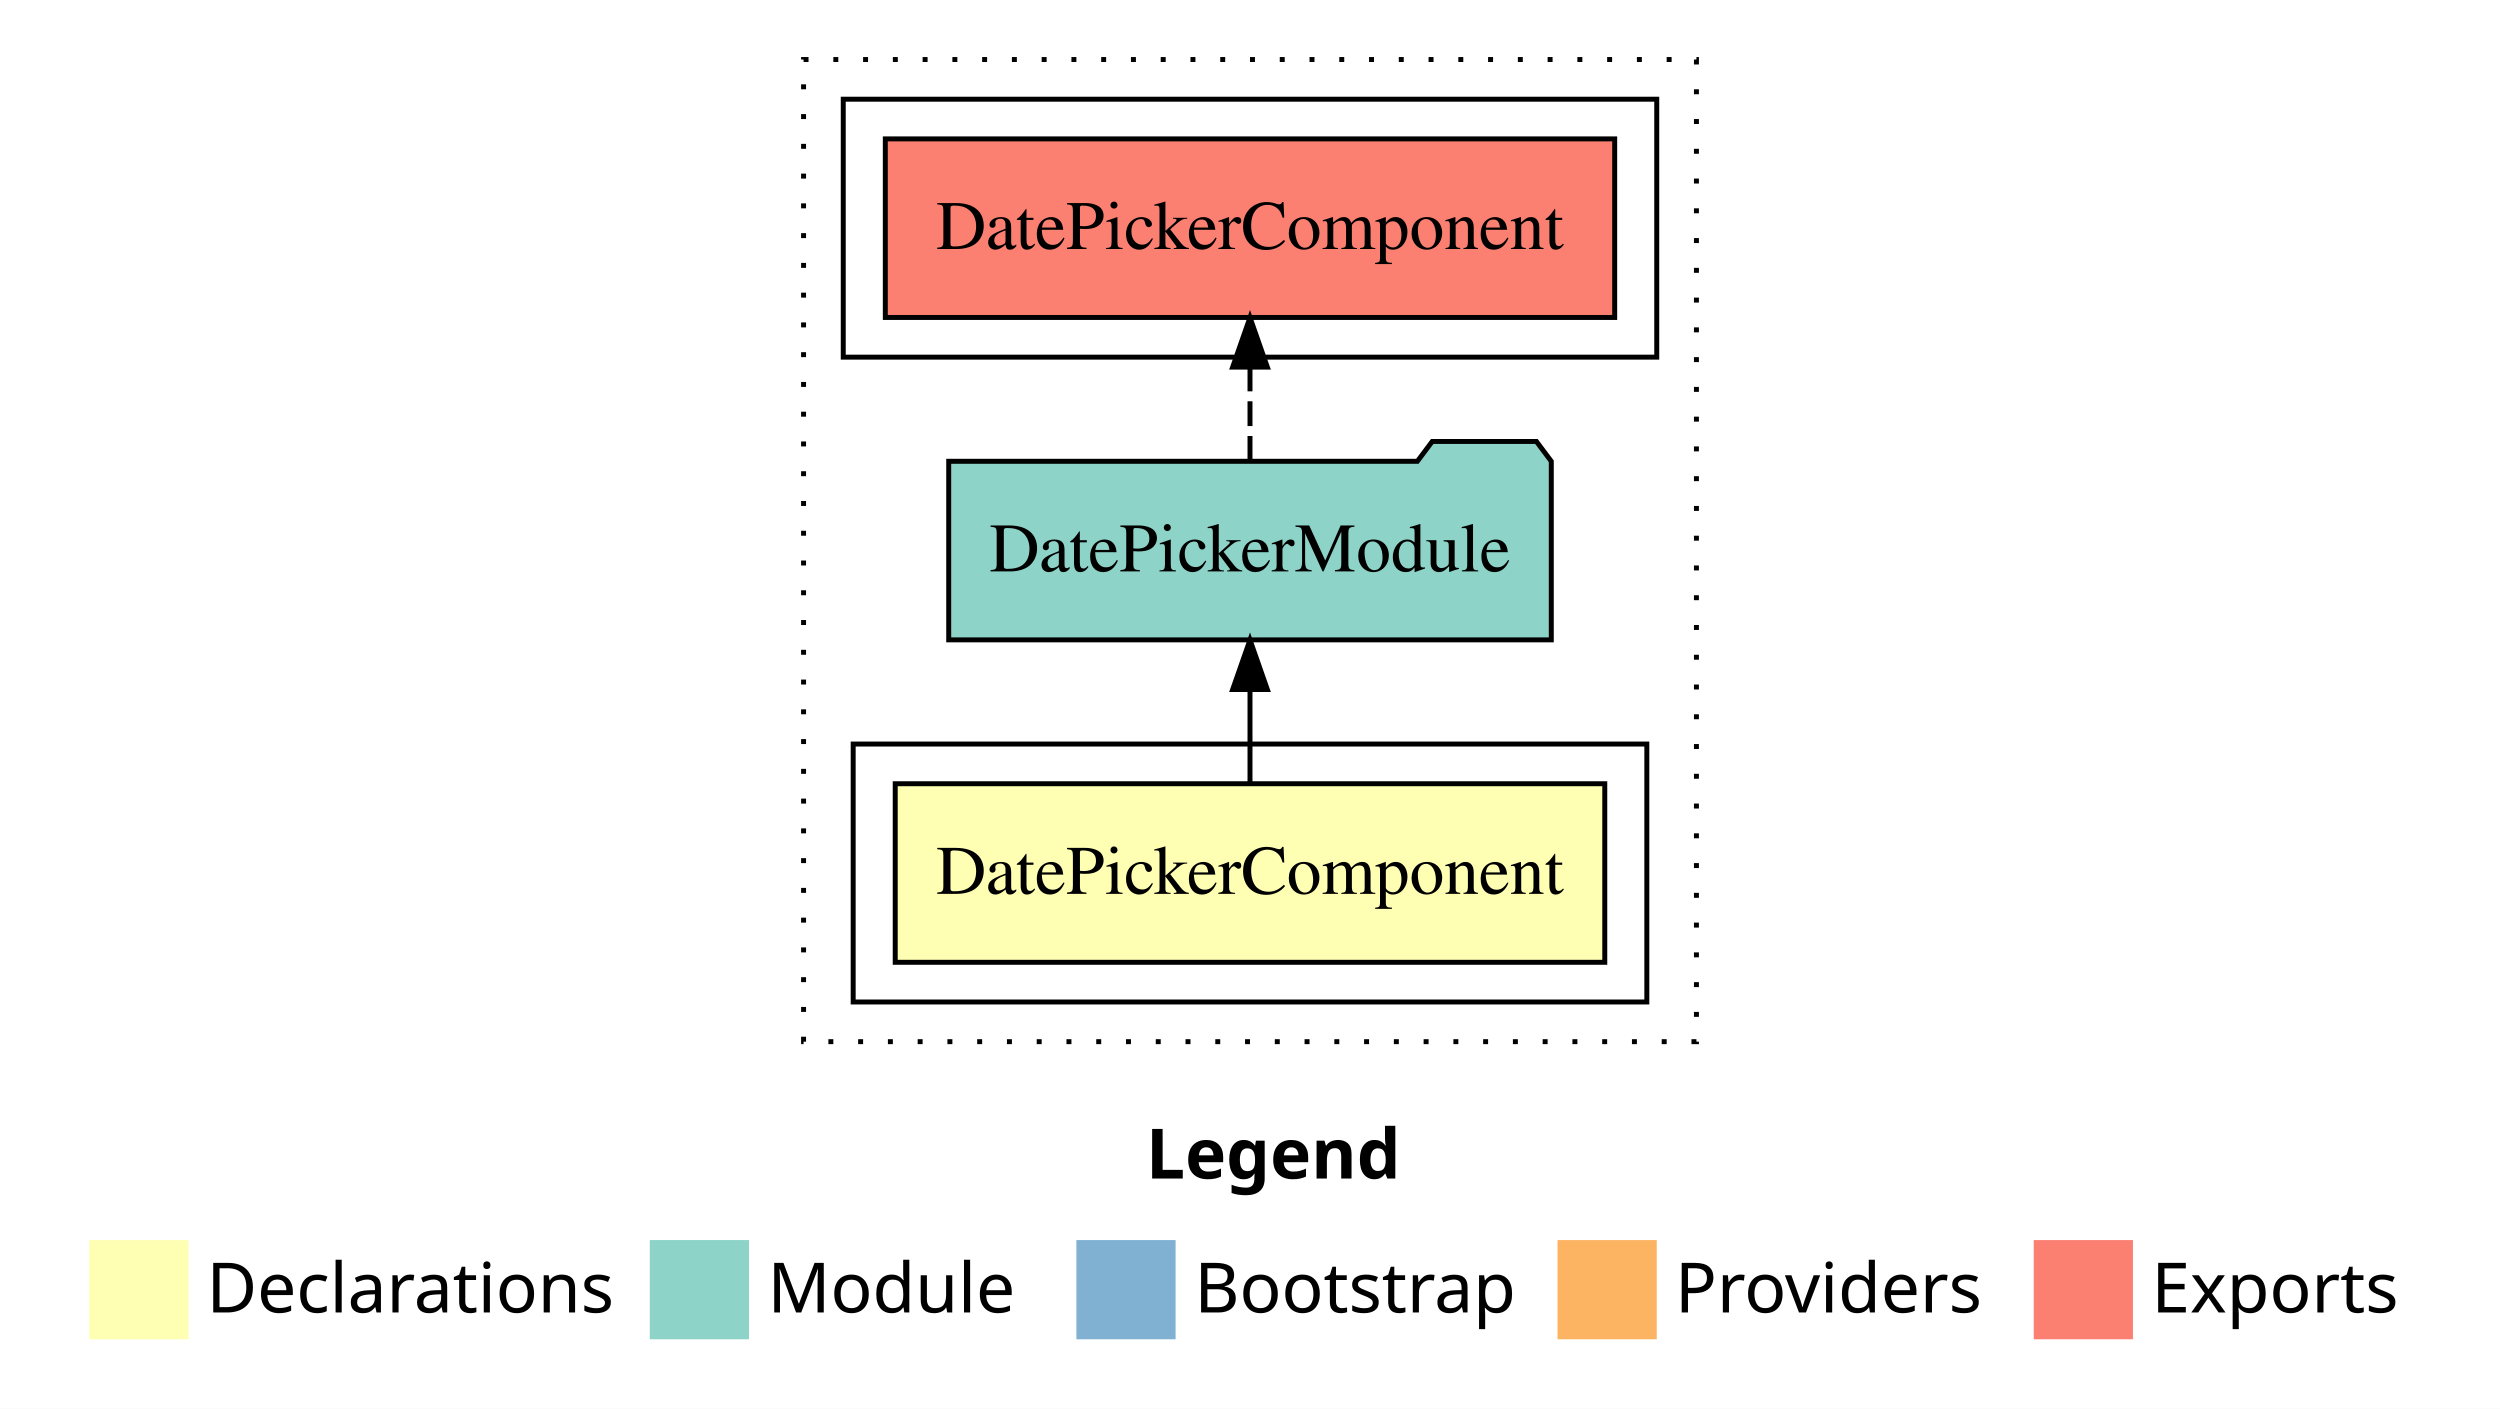
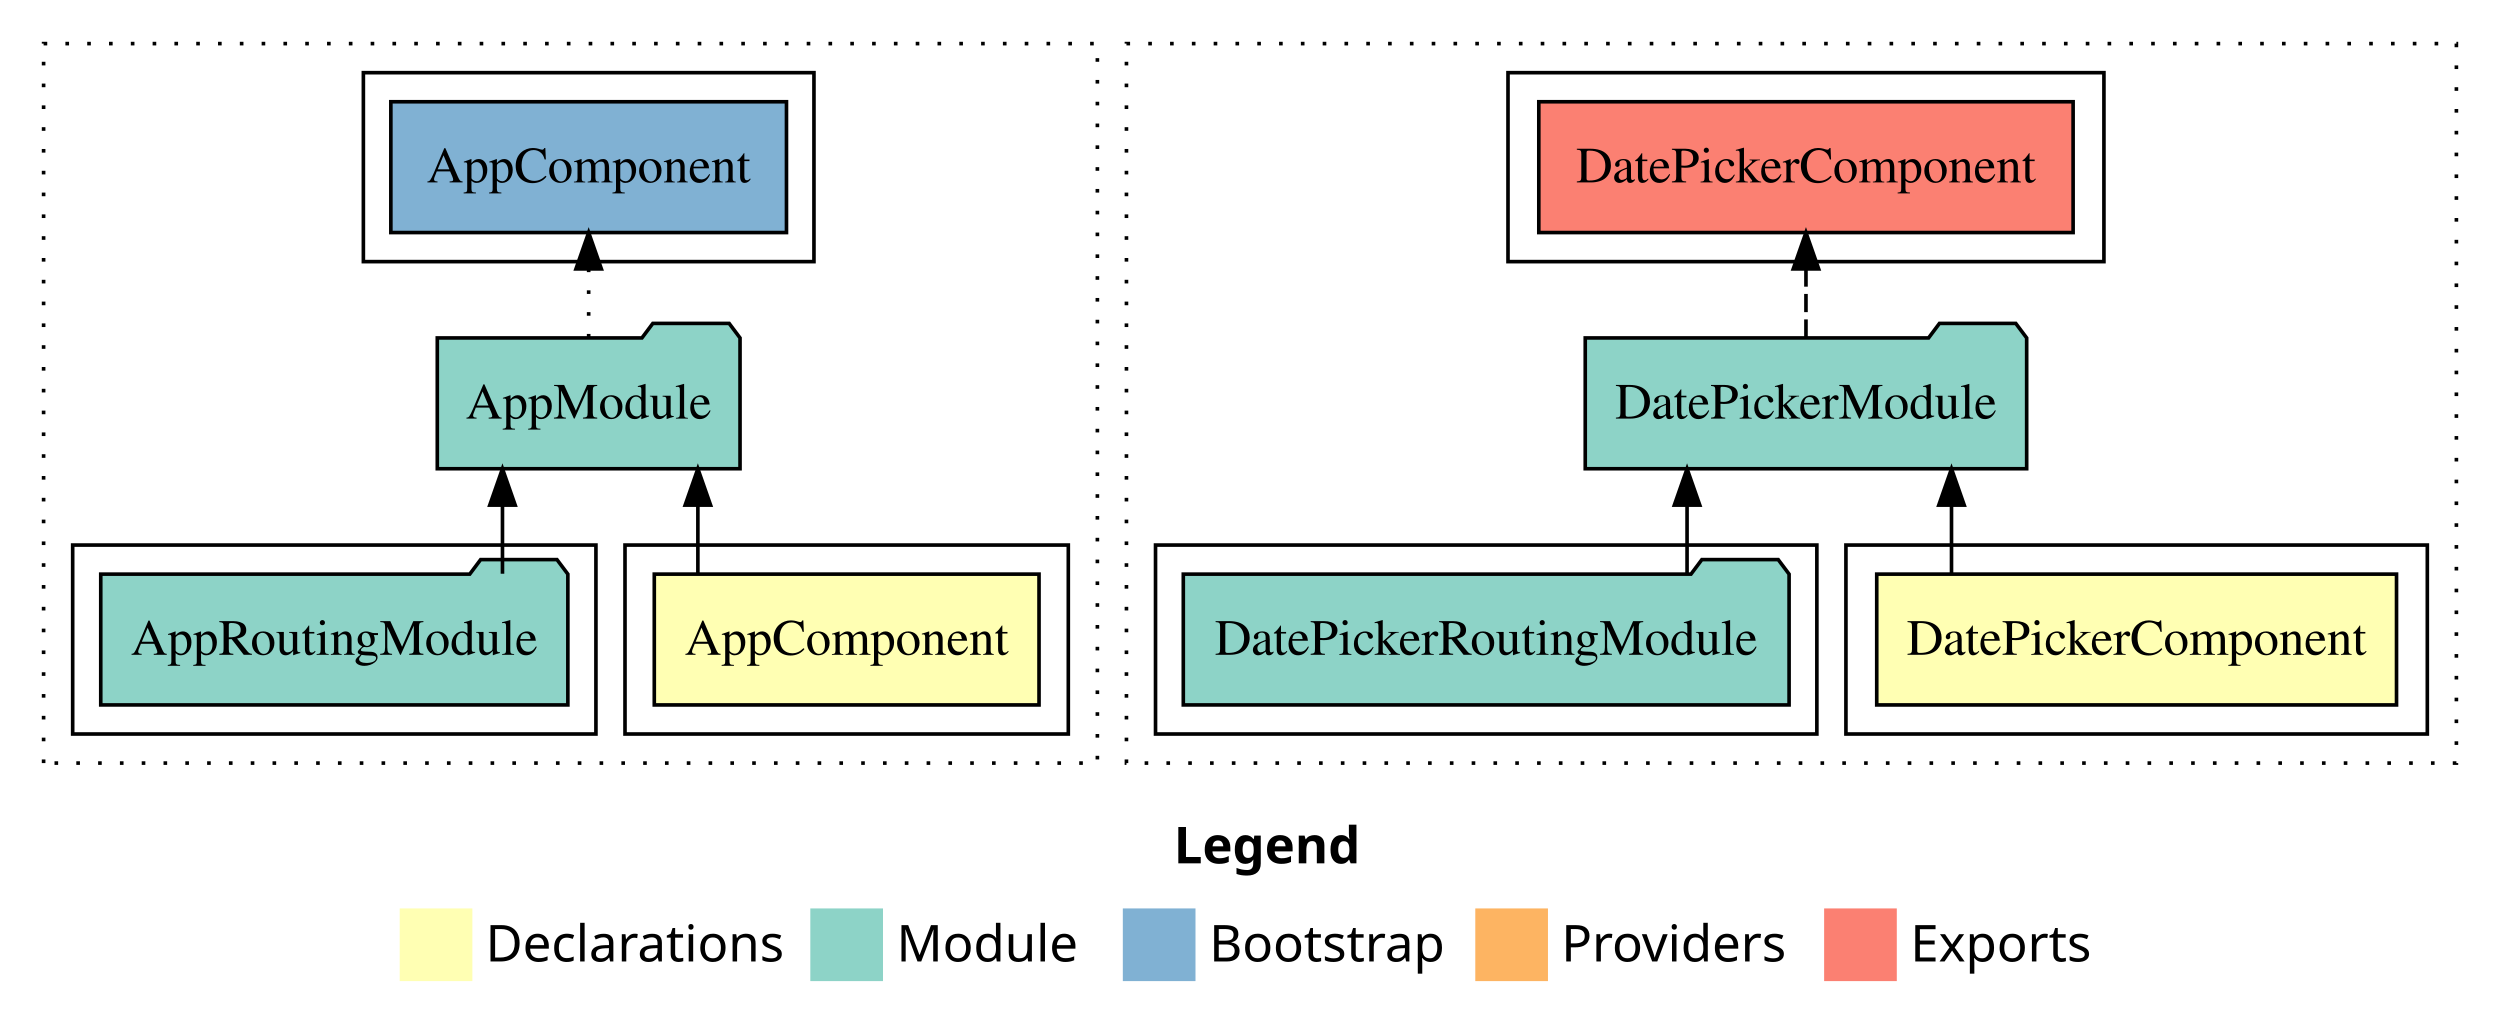
- <svg xmlns="http://www.w3.org/2000/svg" width="504pt" height="284pt" viewBox="0.00 0.00 504.00 284.00">
+ <svg xmlns="http://www.w3.org/2000/svg" width="688pt" height="284pt" viewBox="0.00 0.00 688.00 284.00">
  <g id="graph0" class="graph" transform="scale(1 1) rotate(0) translate(4 280)">
-     <polygon fill="#ffffff" stroke="transparent" points="-4,4 -4,-280 500,-280 500,4 -4,4" />
-     <text text-anchor="start" x="227.009" y="-42.4" font-family="sans-serif" font-weight="bold" font-size="14.00" fill="#000000">Legend</text>
-     <polygon fill="#ffffb3" stroke="transparent" points="14,-10 14,-30 34,-30 34,-10 14,-10" />
-     <text text-anchor="start" x="37.629" y="-15.4" font-family="sans-serif" font-size="14.00" fill="#000000">  Declarations</text>
-     <polygon fill="#8dd3c7" stroke="transparent" points="127,-10 127,-30 147,-30 147,-10 127,-10" />
-     <text text-anchor="start" x="150.725" y="-15.4" font-family="sans-serif" font-size="14.00" fill="#000000">  Module</text>
-     <polygon fill="#80b1d3" stroke="transparent" points="213,-10 213,-30 233,-30 233,-10 213,-10" />
-     <text text-anchor="start" x="236.781" y="-15.4" font-family="sans-serif" font-size="14.00" fill="#000000">  Bootstrap</text>
-     <polygon fill="#fdb462" stroke="transparent" points="310,-10 310,-30 330,-30 330,-10 310,-10" />
-     <text text-anchor="start" x="333.673" y="-15.4" font-family="sans-serif" font-size="14.00" fill="#000000">  Providers</text>
-     <polygon fill="#fb8072" stroke="transparent" points="406,-10 406,-30 426,-30 426,-10 406,-10" />
-     <text text-anchor="start" x="429.726" y="-15.4" font-family="sans-serif" font-size="14.00" fill="#000000">  Exports</text>
+     <polygon fill="#ffffff" stroke="transparent" points="-4,4 -4,-280 684,-280 684,4 -4,4" />
+     <text text-anchor="start" x="319.009" y="-42.4" font-family="sans-serif" font-weight="bold" font-size="14.00" fill="#000000">Legend</text>
+     <polygon fill="#ffffb3" stroke="transparent" points="106,-10 106,-30 126,-30 126,-10 106,-10" />
+     <text text-anchor="start" x="129.629" y="-15.4" font-family="sans-serif" font-size="14.00" fill="#000000">  Declarations</text>
+     <polygon fill="#8dd3c7" stroke="transparent" points="219,-10 219,-30 239,-30 239,-10 219,-10" />
+     <text text-anchor="start" x="242.725" y="-15.4" font-family="sans-serif" font-size="14.00" fill="#000000">  Module</text>
+     <polygon fill="#80b1d3" stroke="transparent" points="305,-10 305,-30 325,-30 325,-10 305,-10" />
+     <text text-anchor="start" x="328.781" y="-15.4" font-family="sans-serif" font-size="14.00" fill="#000000">  Bootstrap</text>
+     <polygon fill="#fdb462" stroke="transparent" points="402,-10 402,-30 422,-30 422,-10 402,-10" />
+     <text text-anchor="start" x="425.673" y="-15.4" font-family="sans-serif" font-size="14.00" fill="#000000">  Providers</text>
+     <polygon fill="#fb8072" stroke="transparent" points="498,-10 498,-30 518,-30 518,-10 498,-10" />
+     <text text-anchor="start" x="521.726" y="-15.4" font-family="sans-serif" font-size="14.00" fill="#000000">  Exports</text>
    <g id="clust1" class="cluster">
-       <polygon fill="none" stroke="#000000" stroke-dasharray="1,5" points="158,-70 158,-268 338,-268 338,-70 158,-70" />
+       <polygon fill="none" stroke="#000000" stroke-dasharray="1,5" points="8,-70 8,-268 298,-268 298,-70 8,-70" />
    </g>
    <g id="clust2" class="cluster">
-       <polygon fill="none" stroke="#000000" points="168,-78 168,-130 328,-130 328,-78 168,-78" />
+       <polygon fill="none" stroke="#000000" points="168,-78 168,-130 290,-130 290,-78 168,-78" />
    </g>
-     <g id="clust5" class="cluster">
-       <polygon fill="none" stroke="#000000" points="166,-208 166,-260 330,-260 330,-208 166,-208" />
+     <g id="clust4" class="cluster">
+       <polygon fill="none" stroke="#000000" points="16,-78 16,-130 160,-130 160,-78 16,-78" />
+     </g>
+     <g id="clust6" class="cluster">
+       <polygon fill="none" stroke="#000000" points="96,-208 96,-260 220,-260 220,-208 96,-208" />
+     </g>
+     <g id="clust14" class="cluster">
+       <polygon fill="none" stroke="#000000" stroke-dasharray="1,5" points="306,-70 306,-268 672,-268 672,-70 306,-70" />
+     </g>
+     <g id="clust15" class="cluster">
+       <polygon fill="none" stroke="#000000" points="504,-78 504,-130 664,-130 664,-78 504,-78" />
+     </g>
+     <g id="clust17" class="cluster">
+       <polygon fill="none" stroke="#000000" points="314,-78 314,-130 496,-130 496,-78 314,-78" />
+     </g>
+     <g id="clust18" class="cluster">
+       <polygon fill="none" stroke="#000000" points="411,-208 411,-260 575,-260 575,-208 411,-208" />
    </g>
    <g id="node1" class="node">
-       <polygon fill="#ffffb3" stroke="#000000" points="319.523,-122 176.477,-122 176.477,-86 319.523,-86 319.523,-122" />
-       <text text-anchor="middle" x="248" y="-99.8" font-family="Times,serif" font-size="14.00" fill="#000000">DatePickerComponent</text>
+       <polygon fill="#ffffb3" stroke="#000000" points="281.94,-122 176.06,-122 176.06,-86 281.94,-86 281.94,-122" />
+       <text text-anchor="middle" x="229" y="-99.8" font-family="Times,serif" font-size="14.00" fill="#000000">AppComponent</text>
    </g>
    <g id="node2" class="node">
-       <polygon fill="#8dd3c7" stroke="#000000" points="308.74,-187 305.74,-191 284.74,-191 281.74,-187 187.261,-187 187.261,-151 308.74,-151 308.74,-187" />
-       <text text-anchor="middle" x="248" y="-164.8" font-family="Times,serif" font-size="14.00" fill="#000000">DatePickerModule</text>
+       <polygon fill="#8dd3c7" stroke="#000000" points="199.657,-187 196.657,-191 175.657,-191 172.657,-187 116.343,-187 116.343,-151 199.657,-151 199.657,-187" />
+       <text text-anchor="middle" x="158" y="-164.8" font-family="Times,serif" font-size="14.00" fill="#000000">AppModule</text>
    </g>
    <g id="edge1" class="edge">
-       <path fill="none" stroke="#000000" d="M248,-122.106C248,-122.106 248,-140.991 248,-140.991" />
-       <polygon fill="#000000" stroke="#000000" points="244.5,-140.991 248,-150.991 251.5,-140.991 244.5,-140.991" />
+       <path fill="none" stroke="#000000" d="M188.054,-122.106C188.054,-122.106 188.054,-140.991 188.054,-140.991" />
+       <polygon fill="#000000" stroke="#000000" points="184.554,-140.991 188.054,-150.991 191.554,-140.991 184.554,-140.991" />
+     </g>
+     <g id="node4" class="node">
+       <polygon fill="#80b1d3" stroke="#000000" points="212.439,-252 103.561,-252 103.561,-216 212.439,-216 212.439,-252" />
+       <text text-anchor="middle" x="158" y="-229.8" font-family="Times,serif" font-size="14.00" fill="#000000">AppComponent </text>
+     </g>
+     <g id="edge3" class="edge">
+       <path fill="none" stroke="#000000" stroke-dasharray="1,5" d="M158,-187.106C158,-187.106 158,-205.991 158,-205.991" />
+       <polygon fill="#000000" stroke="#000000" points="154.5,-205.991 158,-215.991 161.5,-205.991 154.5,-205.991" />
    </g>
    <g id="node3" class="node">
-       <polygon fill="#fb8072" stroke="#000000" points="321.522,-252 174.478,-252 174.478,-216 321.522,-216 321.522,-252" />
-       <text text-anchor="middle" x="248" y="-229.8" font-family="Times,serif" font-size="14.00" fill="#000000">DatePickerComponent </text>
+       <polygon fill="#8dd3c7" stroke="#000000" points="152.274,-122 149.274,-126 128.274,-126 125.274,-122 23.726,-122 23.726,-86 152.274,-86 152.274,-122" />
+       <text text-anchor="middle" x="88" y="-99.8" font-family="Times,serif" font-size="14.00" fill="#000000">AppRoutingModule</text>
    </g>
    <g id="edge2" class="edge">
-       <path fill="none" stroke="#000000" stroke-dasharray="5,2" d="M248,-187.106C248,-187.106 248,-205.991 248,-205.991" />
-       <polygon fill="#000000" stroke="#000000" points="244.5,-205.991 248,-215.991 251.5,-205.991 244.5,-205.991" />
+       <path fill="none" stroke="#000000" d="M134.28,-122.106C134.28,-122.106 134.28,-140.991 134.28,-140.991" />
+       <polygon fill="#000000" stroke="#000000" points="130.78,-140.991 134.28,-150.991 137.78,-140.991 130.78,-140.991" />
+     </g>
+     <g id="node5" class="node">
+       <polygon fill="#ffffb3" stroke="#000000" points="655.523,-122 512.477,-122 512.477,-86 655.523,-86 655.523,-122" />
+       <text text-anchor="middle" x="584" y="-99.8" font-family="Times,serif" font-size="14.00" fill="#000000">DatePickerComponent</text>
+     </g>
+     <g id="node6" class="node">
+       <polygon fill="#8dd3c7" stroke="#000000" points="553.74,-187 550.74,-191 529.74,-191 526.74,-187 432.26,-187 432.26,-151 553.74,-151 553.74,-187" />
+       <text text-anchor="middle" x="493" y="-164.8" font-family="Times,serif" font-size="14.00" fill="#000000">DatePickerModule</text>
+     </g>
+     <g id="edge4" class="edge">
+       <path fill="none" stroke="#000000" d="M533.054,-122.106C533.054,-122.106 533.054,-140.991 533.054,-140.991" />
+       <polygon fill="#000000" stroke="#000000" points="529.554,-140.991 533.054,-150.991 536.554,-140.991 529.554,-140.991" />
+     </g>
+     <g id="node8" class="node">
+       <polygon fill="#fb8072" stroke="#000000" points="566.522,-252 419.478,-252 419.478,-216 566.522,-216 566.522,-252" />
+       <text text-anchor="middle" x="493" y="-229.8" font-family="Times,serif" font-size="14.00" fill="#000000">DatePickerComponent </text>
+     </g>
+     <g id="edge6" class="edge">
+       <path fill="none" stroke="#000000" stroke-dasharray="5,2" d="M493,-187.106C493,-187.106 493,-205.991 493,-205.991" />
+       <polygon fill="#000000" stroke="#000000" points="489.5,-205.991 493,-215.991 496.5,-205.991 489.5,-205.991" />
+     </g>
+     <g id="node7" class="node">
+       <polygon fill="#8dd3c7" stroke="#000000" points="488.357,-122 485.357,-126 464.357,-126 461.357,-122 321.643,-122 321.643,-86 488.357,-86 488.357,-122" />
+       <text text-anchor="middle" x="405" y="-99.8" font-family="Times,serif" font-size="14.00" fill="#000000">DatePickerRoutingModule</text>
+     </g>
+     <g id="edge5" class="edge">
+       <path fill="none" stroke="#000000" d="M460.279,-122.106C460.279,-122.106 460.279,-140.991 460.279,-140.991" />
+       <polygon fill="#000000" stroke="#000000" points="456.779,-140.991 460.279,-150.991 463.779,-140.991 456.779,-140.991" />
    </g>
  </g>
</svg>
